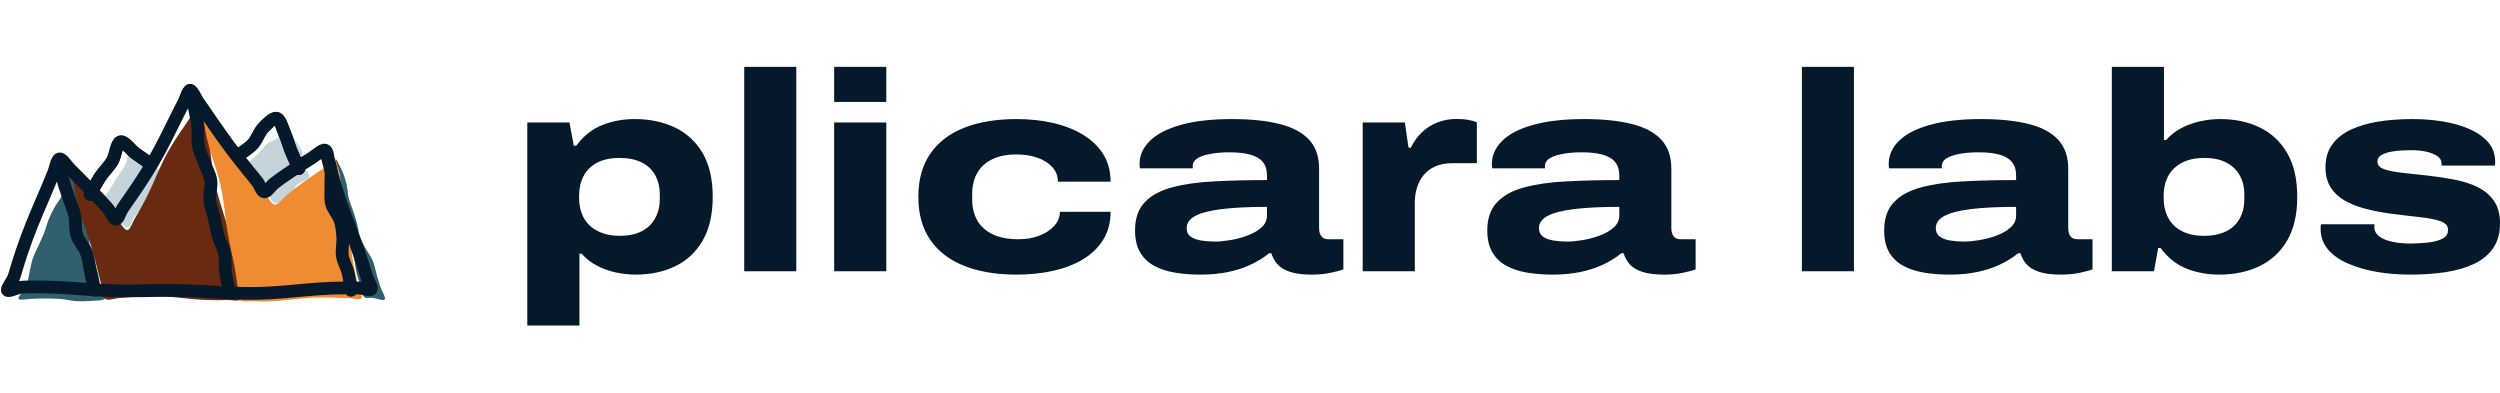
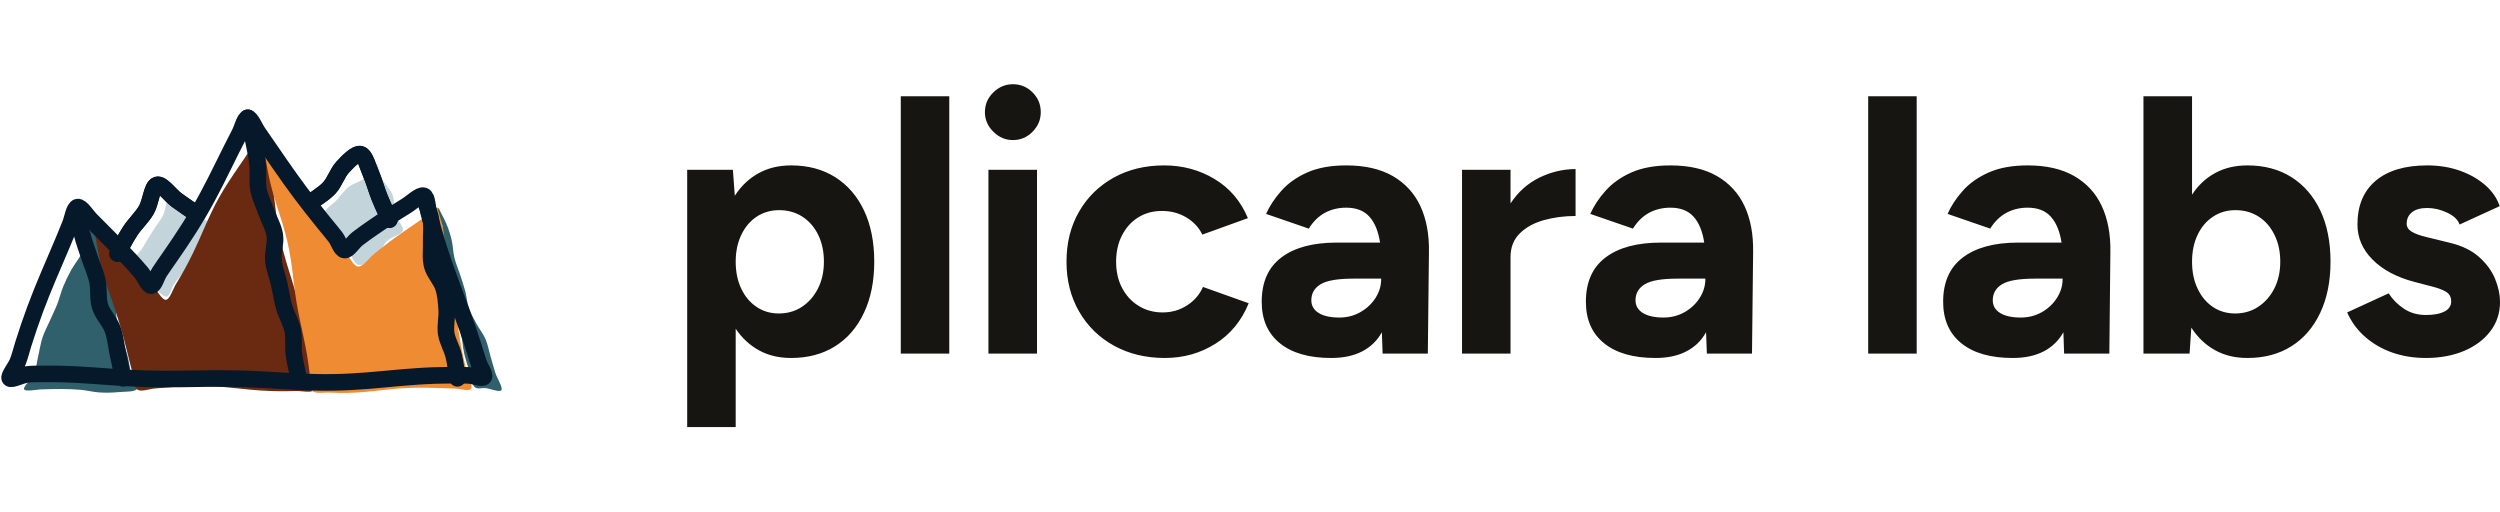
- <svg xmlns="http://www.w3.org/2000/svg" viewBox="0 0 407.74 64" width="407.74" height="64" role="img" aria-label="Plicara Labs">
+ <svg xmlns="http://www.w3.org/2000/svg" viewBox="0 0 312.87 64" width="312.87" height="64" role="img" aria-label="Plicara Labs">
  <g transform="translate(0 0)">
    <g transform="translate(-4.45 -5.13) scale(0.1385)">
      <path d="M 138.24 266.24 C 137.27 261.18 144.69 256.28 147.81 251.24 C 150.94 246.20 153.84 241.03 156.99 236.00 C 160.13 230.97 163.89 226.79 166.69 221.08 C 169.49 215.36 169.58 202.30 173.79 201.73 C 178.00 201.17 185.98 212.89 191.93 217.70 C 197.88 222.50 208.19 226.44 209.48 230.56 C 210.77 234.69 202.03 237.85 199.65 242.43 C 197.28 247.02 197.44 253.31 195.23 258.07 C 193.03 262.83 189.52 266.79 186.42 271.00 C 183.33 275.21 179.53 279.33 176.65 283.34 C 173.77 287.35 172.96 295.37 169.12 295.08 C 165.29 294.78 158.77 286.38 153.62 281.58 C 148.48 276.77 139.21 271.30 138.24 266.24 Z" fill="#C3D5DA" stroke="none" transform="translate(13 10)" />
      <path d="M 312.32 220.16 C 312.01 215.86 319.58 212.06 323.22 208.02 C 326.87 203.99 329.87 199.31 334.17 195.93 C 338.46 192.54 344.97 191.34 349.00 187.72 C 353.03 184.10 355.73 173.94 358.37 174.22 C 361.01 174.50 362.25 184.52 364.85 189.42 C 367.46 194.32 372.13 198.40 374.01 203.63 C 375.89 208.85 374.62 215.49 376.14 220.77 C 377.67 226.04 384.30 231.34 383.16 235.28 C 382.03 239.22 373.45 240.56 369.34 244.41 C 365.22 248.26 362.88 254.74 358.49 258.40 C 354.10 262.06 347.28 267.64 343.01 266.38 C 338.74 265.12 335.83 256.27 332.85 250.85 C 329.86 245.42 328.51 238.95 325.09 233.83 C 321.67 228.72 312.63 224.46 312.32 220.16 Z" fill="#C3D5DA" stroke="none" transform="translate(13 10)" />
      <g fill="none" stroke="#05192B" stroke-width="15.0" stroke-linecap="round" stroke-linejoin="round">
        <path d="M 138.24 266.24 C 140.19 262.80 145.60 252.23 149.94 245.62 C 154.29 239.00 160.30 233.45 164.30 226.54 C 168.29 219.64 169.33 205.64 173.92 204.19 C 178.51 202.74 185.84 213.46 191.84 217.83 C 197.84 222.20 206.91 228.30 209.92 230.40" />
        <path d="M 312.32 220.16 C 315.20 217.92 324.70 212.06 329.61 206.73 C 334.52 201.40 337.07 193.26 341.79 188.19 C 346.51 183.12 353.65 175.28 357.92 176.31 C 362.19 177.34 364.56 187.88 367.41 194.36 C 370.26 200.85 372.26 208.36 375.02 215.22 C 377.79 222.08 382.50 232.14 384.00 235.52" />
      </g>
      <path d="M 40.96 378.88 C 39.60 376.52 47.75 369.72 49.88 364.63 C 52.02 359.55 52.49 353.80 53.76 348.37 C 55.04 342.94 55.78 337.30 57.52 332.05 C 59.25 326.80 61.93 321.94 64.16 316.89 C 66.39 311.84 68.88 306.90 70.89 301.77 C 72.90 296.63 74.14 291.19 76.22 286.08 C 78.30 280.97 80.69 275.99 83.39 271.13 C 86.09 266.27 89.83 261.82 92.40 256.92 C 94.98 252.01 97.19 246.88 98.85 241.68 C 100.52 236.48 101.07 225.88 102.40 225.69 C 103.73 225.51 105.45 235.50 106.83 240.55 C 108.20 245.60 109.06 250.93 110.65 255.98 C 112.25 261.04 114.58 265.90 116.42 270.90 C 118.26 275.89 120.51 280.78 121.68 285.95 C 122.84 291.12 122.86 296.60 123.42 301.94 C 123.97 307.27 123.99 312.75 125.02 317.96 C 126.06 323.17 128.08 328.11 129.64 333.18 C 131.19 338.25 133.02 343.25 134.35 348.38 C 135.68 353.51 136.17 358.95 137.60 363.96 C 139.02 368.98 144.77 375.58 142.88 378.48 C 141.00 381.38 131.90 380.81 126.29 381.35 C 120.68 381.88 114.92 382.02 109.23 381.68 C 103.54 381.34 97.85 379.82 92.16 379.29 C 86.47 378.77 80.78 378.61 75.09 378.54 C 69.40 378.46 63.72 378.76 58.03 378.82 C 52.34 378.87 42.32 381.24 40.96 378.88 Z" fill="#31606D" stroke="none" transform="translate(13 10)" />
      <path d="M 102.40 225.28 C 103.52 224.87 108.71 234.25 112.13 238.49 C 115.55 242.73 119.24 246.73 122.94 250.70 C 126.64 254.68 130.51 258.51 134.34 262.36 C 138.17 266.22 142.11 269.98 145.94 273.84 C 149.76 277.71 153.44 281.53 157.29 285.55 C 161.15 289.56 165.59 298.25 169.06 297.94 C 172.54 297.64 175.30 288.41 178.15 283.72 C 181.01 279.04 183.64 274.53 186.21 269.84 C 188.78 265.14 191.23 260.38 193.57 255.56 C 195.92 250.74 198.07 245.81 200.27 240.91 C 202.47 236.01 204.54 231.03 206.79 226.16 C 209.04 221.28 211.29 216.41 213.77 211.67 C 216.25 206.92 218.89 202.27 221.66 197.69 C 224.43 193.11 227.43 188.66 230.39 184.19 C 233.36 179.73 236.49 175.35 239.47 170.89 C 242.44 166.42 245.52 161.92 248.26 157.42 C 251.01 152.92 254.17 143.60 255.92 143.88 C 257.67 144.16 257.74 153.97 258.76 159.12 C 259.78 164.27 261.03 169.55 262.03 174.78 C 263.04 180.02 263.97 185.27 264.79 190.55 C 265.61 195.82 266.27 201.13 266.97 206.42 C 267.66 211.72 268.22 217.05 268.98 222.33 C 269.74 227.62 270.50 232.90 271.51 238.14 C 272.52 243.38 273.70 248.58 275.02 253.76 C 276.34 258.93 277.92 264.06 279.45 269.19 C 280.98 274.33 282.69 279.43 284.21 284.56 C 285.72 289.70 287.25 294.84 288.54 300.02 C 289.84 305.20 290.98 310.41 292.00 315.64 C 293.02 320.88 293.82 326.16 294.66 331.42 C 295.50 336.69 296.20 341.99 297.05 347.26 C 297.91 352.53 298.81 357.65 299.77 363.03 C 300.74 368.40 305.11 376.62 302.85 379.50 C 300.59 382.39 291.63 380.18 286.21 380.35 C 280.79 380.52 275.63 380.59 270.34 380.51 C 265.05 380.43 259.75 380.22 254.46 379.88 C 249.17 379.55 243.88 378.99 238.59 378.49 C 233.30 377.99 228.01 377.33 222.72 376.88 C 217.43 376.44 212.14 376.00 206.85 375.82 C 201.56 375.64 196.27 375.64 190.98 375.79 C 185.69 375.94 180.39 376.36 175.10 376.73 C 169.81 377.11 164.54 377.68 159.23 378.07 C 153.92 378.45 146.65 381.44 143.24 379.04 C 139.82 376.64 140.15 368.79 138.76 363.66 C 137.36 358.52 136.16 353.38 134.86 348.24 C 133.56 343.10 132.34 337.94 130.96 332.83 C 129.58 327.71 128.12 322.62 126.56 317.55 C 125.00 312.48 123.26 307.46 121.58 302.43 C 119.89 297.39 118.07 292.39 116.44 287.34 C 114.81 282.29 113.19 277.24 111.81 272.13 C 110.43 267.01 109.22 261.85 108.15 256.65 C 107.07 251.45 106.34 246.17 105.38 240.94 C 104.43 235.71 101.28 225.69 102.40 225.28 Z" fill="#6A2A12" stroke="none" transform="translate(13 10)" />
      <path d="M 256.00 143.36 C 257.46 142.89 262.93 152.12 266.33 156.55 C 269.72 160.98 273.04 165.46 276.37 169.94 C 279.69 174.42 283.08 178.86 286.26 183.44 C 289.44 188.02 292.52 192.67 295.47 197.42 C 298.41 202.17 301.15 207.06 303.94 211.92 C 306.74 216.77 309.37 221.74 312.23 226.55 C 315.09 231.36 317.97 236.15 321.10 240.77 C 324.23 245.39 327.37 249.76 330.99 254.27 C 334.61 258.79 338.39 267.55 342.81 267.87 C 347.23 268.19 352.74 259.94 357.50 256.18 C 362.26 252.41 366.67 248.81 371.38 245.29 C 376.08 241.77 380.91 238.43 385.72 235.06 C 390.53 231.69 395.38 228.46 400.23 225.07 C 405.09 221.67 411.72 213.66 414.84 214.69 C 417.97 215.71 417.59 225.75 418.98 231.20 C 420.36 236.65 421.85 241.97 423.16 247.38 C 424.46 252.79 425.78 258.19 426.80 263.65 C 427.83 269.12 428.65 274.62 429.32 280.14 C 429.98 285.67 430.35 291.26 430.81 296.82 C 431.27 302.39 431.54 307.99 432.08 313.54 C 432.62 319.10 433.21 324.64 434.05 330.14 C 434.88 335.63 435.96 341.08 437.10 346.52 C 438.24 351.96 439.60 357.47 440.88 362.78 C 442.16 368.08 446.66 375.80 444.77 378.35 C 442.87 380.90 434.71 378.20 429.51 378.08 C 424.31 377.95 418.89 377.75 413.58 377.63 C 408.27 377.50 402.96 377.30 397.65 377.35 C 392.34 377.40 387.03 377.58 381.72 377.92 C 376.41 378.26 371.11 378.86 365.80 379.39 C 360.49 379.91 355.18 380.64 349.87 381.08 C 344.56 381.53 339.25 381.95 333.94 382.06 C 328.63 382.18 323.49 382.12 318.01 381.80 C 312.52 381.48 304.23 383.25 301.03 380.15 C 297.83 377.06 299.55 368.68 298.79 363.22 C 298.04 357.76 297.40 352.63 296.50 347.37 C 295.61 342.11 294.50 336.89 293.42 331.67 C 292.35 326.44 291.10 321.25 290.05 316.02 C 288.99 310.80 287.96 305.57 287.09 300.30 C 286.22 295.04 285.54 289.74 284.83 284.44 C 284.13 279.14 283.61 273.81 282.87 268.52 C 282.12 263.23 281.39 257.94 280.37 252.71 C 279.35 247.47 278.12 242.28 276.74 237.12 C 275.36 231.95 273.67 226.85 272.09 221.72 C 270.50 216.60 268.73 211.51 267.22 206.37 C 265.71 201.24 264.25 196.09 263.04 190.89 C 261.83 185.69 260.86 180.45 259.95 175.19 C 259.04 169.94 258.24 164.66 257.58 159.35 C 256.93 154.05 254.54 143.83 256.00 143.36 Z" fill="#EE8B33" stroke="none" transform="translate(13 10)" />
      <path d="M 414.72 215.04 C 415.29 214.68 420.30 224.23 422.39 229.06 C 424.48 233.89 426.05 238.90 427.27 244.03 C 428.49 249.17 428.46 254.73 429.70 259.85 C 430.94 264.98 433.10 269.79 434.73 274.78 C 436.35 279.77 438.12 284.72 439.46 289.81 C 440.80 294.90 441.08 300.36 442.78 305.32 C 444.49 310.29 447.18 314.91 449.69 319.60 C 452.20 324.29 455.75 328.62 457.84 333.45 C 459.93 338.29 460.79 343.54 462.25 348.59 C 463.72 353.64 464.97 358.58 466.64 363.74 C 468.31 368.89 473.65 377.16 472.25 379.51 C 470.85 381.85 462.32 378.27 458.24 377.79 C 454.16 377.31 450.27 379.19 447.77 376.62 C 445.27 374.04 444.78 367.39 443.24 362.33 C 441.70 357.27 439.75 351.68 438.52 346.26 C 437.30 340.83 437.11 335.21 435.89 329.79 C 434.66 324.37 432.54 319.11 431.17 313.72 C 429.80 308.32 428.18 302.97 427.66 297.41 C 427.13 291.86 428.26 286.00 428.02 280.39 C 427.78 274.78 427.28 269.22 426.22 263.76 C 425.16 258.31 422.87 253.09 421.66 247.66 C 420.45 242.23 420.14 236.64 418.98 231.20 C 417.83 225.76 414.15 215.40 414.72 215.04 Z" fill="#31606D" stroke="none" transform="translate(13 10)" />
      <g fill="none" stroke="#05192B" stroke-width="15.0" stroke-linecap="round" stroke-linejoin="round">
        <path d="M 40.96 378.88 C 39.61 376.97 46.17 369.08 48.20 363.96 C 50.22 358.83 51.44 353.38 53.12 348.11 C 54.80 342.84 56.49 337.58 58.27 332.35 C 60.05 327.13 61.89 321.92 63.81 316.75 C 65.72 311.58 67.72 306.44 69.77 301.32 C 71.82 296.20 73.95 291.11 76.09 286.03 C 78.22 280.94 80.43 275.88 82.59 270.81 C 84.75 265.73 86.94 260.67 89.07 255.58 C 91.20 250.50 93.17 245.51 95.36 240.28 C 97.54 235.05 98.97 224.86 102.18 224.18 C 105.40 223.49 110.64 232.24 114.64 236.16 C 118.63 240.09 122.32 243.86 126.15 247.72 C 129.98 251.58 133.83 255.42 137.61 259.33 C 141.39 263.23 145.16 267.15 148.84 271.14 C 152.53 275.14 156.42 279.27 159.74 283.28 C 163.06 287.28 166.00 295.29 168.77 295.20 C 171.55 295.10 173.58 287.00 176.37 282.71 C 179.16 278.42 182.47 273.87 185.51 269.44 C 188.54 265.01 191.61 260.60 194.59 256.14 C 197.56 251.68 200.52 247.20 203.38 242.67 C 206.24 238.14 209.03 233.58 211.73 228.96 C 214.43 224.34 217.04 219.67 219.58 214.96 C 222.13 210.26 224.58 205.49 227.01 200.72 C 229.45 195.96 231.81 191.14 234.19 186.34 C 236.58 181.55 238.92 176.73 241.33 171.94 C 243.73 167.15 246.17 162.35 248.62 157.63 C 251.07 152.90 253.19 143.67 256.00 143.58 C 258.82 143.50 262.36 152.56 265.53 157.11 C 268.71 161.66 271.89 166.28 275.05 170.87 C 278.22 175.46 281.35 180.08 284.53 184.66 C 287.71 189.24 290.90 193.82 294.15 198.35 C 297.39 202.89 300.68 207.40 304.03 211.86 C 307.37 216.32 310.78 220.74 314.22 225.14 C 317.67 229.54 321.18 233.88 324.68 238.24 C 328.19 242.59 332.11 247.13 335.25 251.25 C 338.39 255.38 340.19 262.72 343.50 262.99 C 346.81 263.25 350.79 256.23 355.11 252.82 C 359.42 249.41 364.58 245.87 369.40 242.52 C 374.22 239.17 379.10 235.90 384.03 232.69 C 388.96 229.49 393.79 226.41 398.95 223.27 C 404.11 220.14 411.53 212.78 414.99 213.90 C 418.45 215.01 418.24 224.76 419.71 229.98 C 421.18 235.20 422.39 240.16 423.82 245.22 C 425.26 250.28 426.75 255.32 428.32 260.33 C 429.89 265.34 431.55 270.32 433.25 275.29 C 434.96 280.25 436.75 285.19 438.55 290.12 C 440.35 295.05 442.21 299.97 444.04 304.89 C 445.86 309.81 447.71 314.73 449.50 319.67 C 451.29 324.60 453.06 329.55 454.76 334.51 C 456.47 339.48 458.12 344.46 459.74 349.46 C 461.35 354.45 462.85 359.79 464.44 364.49 C 466.03 369.20 470.74 375.71 469.28 377.67 C 467.82 379.63 460.51 376.52 455.68 376.25 C 450.85 375.98 445.44 376.04 440.32 376.05 C 435.20 376.07 430.08 376.15 424.96 376.33 C 419.84 376.50 414.72 376.78 409.60 377.11 C 404.48 377.44 399.36 377.87 394.24 378.30 C 389.12 378.74 384.00 379.25 378.88 379.71 C 373.76 380.17 368.64 380.66 363.52 381.05 C 358.40 381.44 353.28 381.81 348.16 382.06 C 343.04 382.31 337.92 382.49 332.80 382.56 C 327.68 382.64 322.56 382.60 317.44 382.50 C 312.32 382.39 307.20 382.18 302.08 381.94 C 296.96 381.71 291.84 381.39 286.72 381.10 C 281.60 380.81 276.48 380.47 271.36 380.21 C 266.24 379.94 261.12 379.68 256.00 379.49 C 250.88 379.31 245.76 379.17 240.64 379.10 C 235.52 379.03 230.40 379.03 225.28 379.05 C 220.16 379.07 215.04 379.17 209.92 379.24 C 204.80 379.31 199.68 379.42 194.56 379.47 C 189.44 379.52 184.32 379.57 179.20 379.54 C 174.08 379.51 168.96 379.43 163.84 379.28 C 158.72 379.13 153.60 378.91 148.48 378.64 C 143.36 378.37 138.24 378.02 133.12 377.67 C 128.00 377.33 122.88 376.92 117.76 376.57 C 112.64 376.23 107.52 375.86 102.40 375.59 C 97.28 375.33 92.16 375.09 87.04 374.98 C 81.92 374.86 76.80 374.83 71.68 374.90 C 66.56 374.97 61.44 374.74 56.32 375.41 C 51.20 376.07 42.31 380.79 40.96 378.88 Z" />
        <path d="M 102.40 225.28 C 103.01 229.03 104.32 240.44 106.08 247.80 C 107.84 255.17 110.63 262.26 112.97 269.47 C 115.32 276.68 118.57 283.64 120.16 291.05 C 121.76 298.46 120.27 306.69 122.55 313.92 C 124.82 321.15 131.15 327.30 133.83 334.42 C 136.51 341.54 137.05 349.23 138.64 356.64 C 140.23 364.05 142.57 375.17 143.36 378.88" />
        <path d="M 256.00 143.36 C 256.86 146.90 259.70 157.46 261.19 164.58 C 262.68 171.69 264.19 178.81 264.94 186.07 C 265.69 193.33 264.37 201.00 265.70 208.15 C 267.02 215.30 270.44 222.05 272.90 228.97 C 275.36 235.90 279.41 242.52 280.45 249.73 C 281.50 256.93 278.52 264.93 279.17 272.21 C 279.81 279.49 282.70 286.34 284.33 293.43 C 285.96 300.52 286.91 307.75 288.95 314.76 C 290.99 321.77 295.11 328.37 296.57 335.50 C 298.04 342.62 296.83 350.27 297.74 357.50 C 298.66 364.73 301.36 375.32 302.08 378.88" />
        <path d="M 414.72 215.04 C 415.83 218.36 420.23 228.14 421.40 234.99 C 422.57 241.83 421.56 249.09 421.76 256.12 C 421.97 263.15 420.82 270.43 422.63 277.16 C 424.44 283.88 430.44 289.83 432.64 296.48 C 434.83 303.14 435.35 310.11 435.79 317.09 C 436.24 324.07 434.27 331.51 435.31 338.38 C 436.35 345.25 440.36 351.57 442.05 358.32 C 443.74 365.07 444.87 375.45 445.44 378.88" />
        <path d="M 138.24 266.24 C 140.19 262.80 145.53 252.20 149.92 245.60 C 154.30 239.01 160.54 233.60 164.54 226.68 C 168.54 219.77 169.36 205.60 173.91 204.12 C 178.45 202.65 185.82 213.47 191.82 217.85 C 197.82 222.23 206.90 228.31 209.92 230.40" />
        <path d="M 312.32 220.16 C 315.24 217.96 324.94 212.30 329.82 206.94 C 334.71 201.59 336.98 193.12 341.65 188.05 C 346.33 182.99 353.57 175.51 357.87 176.56 C 362.17 177.61 364.61 187.89 367.46 194.34 C 370.31 200.79 372.22 208.38 374.98 215.24 C 377.73 222.11 382.50 232.14 384.00 235.52" />
      </g>
    </g>
  </g>
-   <g fill="#05192B" transform="translate(83.01 44.24)">
-     <path d="M2.99 8.85V-24.27H9.87L10.57 -20.47H10.97Q12.77 -22.89 15.23 -23.85Q17.69 -24.82 20.49 -24.82Q24.19 -24.82 27.06 -23.45Q29.93 -22.08 31.58 -19.28Q33.23 -16.47 33.23 -12.14Q33.23 -7.82 31.59 -5Q29.95 -2.18 27.12 -0.82Q24.29 0.55 20.68 0.55Q19.1 0.55 17.45 0.2Q15.8 -0.15 14.35 -0.91Q12.9 -1.66 11.86 -2.86H11.49V8.85ZM18.07 -5.78Q20.24 -5.78 21.69 -6.55Q23.13 -7.31 23.86 -8.67Q24.6 -10.02 24.6 -11.75V-12.52Q24.6 -14.3 23.86 -15.65Q23.13 -17 21.66 -17.74Q20.2 -18.48 18.03 -18.48Q15.86 -18.48 14.38 -17.71Q12.91 -16.93 12.18 -15.54Q11.44 -14.15 11.44 -12.3V-11.98Q11.44 -10.61 11.86 -9.46Q12.28 -8.32 13.11 -7.51Q13.95 -6.7 15.19 -6.24Q16.43 -5.78 18.07 -5.78Z M38.37 0V-33.33H46.86V0Z M53.04 -27.62V-33.33H61.54V-27.62ZM53.04 0V-24.27H61.54V0Z M82.78 0.55Q77.91 0.55 74.32 -0.85Q70.72 -2.25 68.75 -5.07Q66.77 -7.89 66.77 -12.14Q66.77 -16.4 68.75 -19.22Q70.72 -22.04 74.32 -23.43Q77.91 -24.82 82.78 -24.82Q85.95 -24.82 88.73 -24.19Q91.51 -23.55 93.63 -22.26Q95.76 -20.97 96.94 -19.06Q98.12 -17.15 98.12 -14.61H89.53Q89.53 -15.97 88.63 -16.97Q87.73 -17.97 86.22 -18.51Q84.7 -19.05 82.78 -19.05Q80.38 -19.05 78.77 -18.24Q77.15 -17.44 76.35 -15.99Q75.55 -14.55 75.55 -12.6V-11.68Q75.55 -9.76 76.37 -8.3Q77.2 -6.85 78.88 -6.03Q80.57 -5.22 83.11 -5.22Q85.01 -5.22 86.54 -5.82Q88.07 -6.41 88.96 -7.44Q89.86 -8.46 89.86 -9.7H98.12Q98.12 -7.1 96.93 -5.16Q95.73 -3.22 93.64 -1.96Q91.54 -0.69 88.75 -0.07Q85.95 0.55 82.78 0.55Z M112.79 0.55Q110.53 0.55 108.58 0.22Q106.63 -0.11 105.18 -0.92Q103.72 -1.72 102.92 -3.12Q102.11 -4.51 102.11 -6.65Q102.11 -9.57 103.68 -11.24Q105.25 -12.91 108.15 -13.68Q111.04 -14.46 114.98 -14.66Q118.91 -14.87 123.63 -14.87V-15.61Q123.63 -17 122.94 -17.83Q122.24 -18.67 120.88 -19.03Q119.52 -19.4 117.46 -19.4Q115.99 -19.4 114.63 -19.18Q113.27 -18.97 112.39 -18.48Q111.52 -17.99 111.52 -17.14V-16.79H102.92Q102.88 -16.97 102.86 -17.12Q102.85 -17.26 102.85 -17.47Q102.85 -19.63 104.56 -21.29Q106.26 -22.95 109.61 -23.88Q112.97 -24.82 117.92 -24.82Q122.5 -24.82 125.67 -24.02Q128.84 -23.23 130.49 -21.46Q132.13 -19.69 132.13 -16.71V-7.01Q132.13 -6.21 132.49 -5.72Q132.85 -5.22 133.64 -5.22H136.09V-0.3Q135.43 -0.05 134.01 0.25Q132.59 0.55 130.97 0.55Q128.7 0.55 127.33 0.08Q125.97 -0.39 125.3 -1.18Q124.63 -1.98 124.34 -2.94H123.98Q122.66 -1.87 120.96 -1.07Q119.25 -0.27 117.21 0.14Q115.17 0.55 112.79 0.55ZM115.18 -4.84Q116.23 -4.84 117.64 -5.08Q119.06 -5.31 120.44 -5.82Q121.82 -6.33 122.73 -7.14Q123.63 -7.94 123.63 -9.11V-10.5Q119.11 -10.5 116.2 -10.13Q113.29 -9.76 111.91 -9.01Q110.53 -8.26 110.53 -7.04Q110.53 -6.1 111.21 -5.63Q111.89 -5.16 112.97 -5Q114.05 -4.84 115.18 -4.84Z M139.24 0V-24.27H146.12L146.71 -20.16H147.1Q147.81 -21.63 148.92 -22.68Q150.04 -23.73 151.48 -24.29Q152.91 -24.84 154.53 -24.84Q155.46 -24.84 156.29 -24.72Q157.12 -24.59 157.86 -24.31V-17.62H153.84Q152.22 -17.62 151.07 -17.1Q149.92 -16.58 149.18 -15.68Q148.45 -14.79 148.1 -13.65Q147.74 -12.51 147.74 -11.22V0Z M170.25 0.55Q167.98 0.55 166.03 0.22Q164.08 -0.11 162.63 -0.92Q161.18 -1.72 160.37 -3.12Q159.56 -4.51 159.56 -6.65Q159.56 -9.57 161.14 -11.24Q162.71 -12.91 165.6 -13.68Q168.5 -14.46 172.43 -14.66Q176.36 -14.87 181.09 -14.87V-15.61Q181.09 -17 180.39 -17.83Q179.69 -18.67 178.33 -19.03Q176.97 -19.4 174.92 -19.4Q173.45 -19.4 172.08 -19.18Q170.72 -18.97 169.85 -18.48Q168.97 -17.99 168.97 -17.14V-16.79H160.38Q160.33 -16.97 160.32 -17.12Q160.31 -17.26 160.31 -17.47Q160.31 -19.63 162.01 -21.29Q163.71 -22.95 167.07 -23.88Q170.42 -24.82 175.37 -24.82Q179.95 -24.82 183.12 -24.02Q186.29 -23.23 187.94 -21.46Q189.58 -19.69 189.58 -16.71V-7.01Q189.58 -6.21 189.94 -5.72Q190.3 -5.22 191.1 -5.22H193.54V-0.3Q192.88 -0.05 191.47 0.25Q190.05 0.55 188.42 0.55Q186.15 0.55 184.79 0.08Q183.42 -0.39 182.75 -1.18Q182.08 -1.98 181.8 -2.94H181.43Q180.12 -1.87 178.41 -1.07Q176.7 -0.27 174.66 0.14Q172.62 0.55 170.25 0.55ZM172.63 -4.84Q173.68 -4.84 175.1 -5.08Q176.52 -5.31 177.9 -5.82Q179.28 -6.33 180.18 -7.14Q181.09 -7.94 181.09 -9.11V-10.5Q176.56 -10.5 173.65 -10.13Q170.75 -9.76 169.37 -9.01Q167.99 -8.26 167.99 -7.04Q167.99 -6.1 168.67 -5.63Q169.35 -5.16 170.42 -5Q171.5 -4.84 172.63 -4.84Z M210.87 0V-33.33H219.36V0Z M234.97 0.55Q232.71 0.55 230.76 0.22Q228.81 -0.11 227.35 -0.92Q225.9 -1.72 225.09 -3.12Q224.29 -4.51 224.29 -6.65Q224.29 -9.57 225.86 -11.24Q227.43 -12.91 230.32 -13.68Q233.22 -14.46 237.15 -14.66Q241.08 -14.87 245.81 -14.87V-15.61Q245.81 -17 245.11 -17.83Q244.42 -18.67 243.05 -19.03Q241.69 -19.4 239.64 -19.4Q238.17 -19.4 236.81 -19.18Q235.44 -18.97 234.57 -18.48Q233.69 -17.99 233.69 -17.14V-16.79H225.1Q225.05 -16.97 225.04 -17.12Q225.03 -17.26 225.03 -17.47Q225.03 -19.63 226.73 -21.29Q228.43 -22.95 231.79 -23.88Q235.15 -24.82 240.1 -24.82Q244.67 -24.82 247.85 -24.02Q251.02 -23.23 252.66 -21.46Q254.31 -19.69 254.31 -16.71V-7.01Q254.31 -6.21 254.66 -5.72Q255.02 -5.22 255.82 -5.22H258.27V-0.3Q257.61 -0.05 256.19 0.25Q254.77 0.55 253.15 0.55Q250.87 0.55 249.51 0.08Q248.14 -0.39 247.47 -1.18Q246.8 -1.98 246.52 -2.94H246.15Q244.84 -1.87 243.13 -1.07Q241.43 -0.27 239.38 0.14Q237.34 0.55 234.97 0.55ZM237.36 -4.84Q238.4 -4.84 239.82 -5.08Q241.24 -5.31 242.62 -5.82Q244 -6.33 244.9 -7.14Q245.81 -7.94 245.81 -9.11V-10.5Q241.28 -10.5 238.38 -10.13Q235.47 -9.76 234.09 -9.01Q232.71 -8.26 232.71 -7.04Q232.71 -6.1 233.39 -5.63Q234.07 -5.16 235.15 -5Q236.22 -4.84 237.36 -4.84Z M278.92 0.55Q276.12 0.55 273.65 -0.41Q271.17 -1.38 269.37 -3.79H268.98L268.3 0H261.42V-33.33H269.92V-21.41H270.29Q271.33 -22.61 272.78 -23.36Q274.23 -24.12 275.88 -24.47Q277.52 -24.82 279.11 -24.82Q282.72 -24.82 285.55 -23.45Q288.38 -22.08 290.02 -19.28Q291.66 -16.47 291.66 -12.12Q291.66 -7.82 290.01 -5Q288.35 -2.18 285.48 -0.82Q282.61 0.55 278.92 0.55ZM276.46 -5.78Q278.63 -5.78 280.09 -6.53Q281.56 -7.27 282.29 -8.62Q283.03 -9.97 283.03 -11.75V-12.52Q283.03 -14.3 282.29 -15.62Q281.56 -16.95 280.11 -17.72Q278.67 -18.48 276.5 -18.48Q274.85 -18.48 273.62 -18.03Q272.38 -17.57 271.54 -16.76Q270.7 -15.95 270.29 -14.81Q269.87 -13.68 269.87 -12.28V-11.96Q269.87 -10.14 270.6 -8.74Q271.34 -7.34 272.81 -6.56Q274.29 -5.78 276.46 -5.78Z M310.05 0.55Q307.33 0.55 304.73 0.12Q302.13 -0.32 300.05 -1.21Q297.96 -2.09 296.71 -3.52Q295.47 -4.95 295.47 -6.96Q295.47 -7.14 295.48 -7.31Q295.49 -7.48 295.54 -7.66H304.27Q304.25 -7.54 304.24 -7.42Q304.23 -7.29 304.23 -7.2Q304.25 -6.25 305.07 -5.66Q305.88 -5.07 307.21 -4.8Q308.53 -4.52 310.07 -4.52Q311.39 -4.52 312.84 -4.67Q314.28 -4.81 315.27 -5.27Q316.26 -5.74 316.26 -6.74Q316.26 -7.76 314.95 -8.19Q313.65 -8.62 311.44 -8.85Q309.24 -9.09 306.5 -9.45Q304.44 -9.75 302.6 -10.24Q300.77 -10.74 299.34 -11.57Q297.91 -12.4 297.09 -13.71Q296.27 -15.03 296.27 -16.94Q296.27 -19.15 297.35 -20.65Q298.43 -22.15 300.36 -23.07Q302.29 -23.99 304.87 -24.41Q307.45 -24.82 310.44 -24.82Q313.06 -24.82 315.48 -24.42Q317.9 -24.02 319.8 -23.17Q321.71 -22.32 322.83 -21.01Q323.94 -19.7 323.94 -17.89Q323.94 -17.73 323.94 -17.55Q323.94 -17.36 323.9 -17.23H315.21V-17.51Q315.21 -18.3 314.5 -18.78Q313.78 -19.27 312.68 -19.51Q311.58 -19.74 310.35 -19.74Q309.87 -19.74 308.94 -19.71Q308.01 -19.68 307.04 -19.51Q306.08 -19.34 305.41 -18.96Q304.74 -18.59 304.74 -17.89Q304.74 -17.02 305.88 -16.63Q307.01 -16.24 308.86 -16.05Q310.71 -15.86 312.88 -15.61Q315.1 -15.36 317.23 -14.96Q319.36 -14.56 321.05 -13.74Q322.74 -12.92 323.73 -11.5Q324.73 -10.08 324.73 -7.8Q324.73 -5.42 323.63 -3.8Q322.54 -2.19 320.56 -1.23Q318.59 -0.28 315.9 0.14Q313.22 0.55 310.05 0.55Z" />
+   <g fill="#171512" transform="translate(83.15 44.25)">
+     <path d="M2.85 9.2V-23H8.57L8.81 -19.75Q9.98 -21.57 11.76 -22.56Q13.54 -23.55 15.86 -23.55Q19.03 -23.55 21.37 -22.08Q23.7 -20.61 24.98 -17.91Q26.26 -15.21 26.26 -11.5Q26.26 -7.84 24.98 -5.12Q23.7 -2.39 21.37 -0.92Q19.03 0.55 15.86 0.55Q13.57 0.55 11.83 -0.41Q10.09 -1.37 8.92 -3.11V9.2ZM14.32 -5.02Q15.96 -5.02 17.22 -5.86Q18.48 -6.69 19.22 -8.15Q19.96 -9.61 19.96 -11.5Q19.96 -13.4 19.25 -14.85Q18.54 -16.31 17.27 -17.13Q16.01 -17.95 14.36 -17.95Q12.78 -17.95 11.54 -17.13Q10.31 -16.31 9.62 -14.85Q8.92 -13.39 8.92 -11.5Q8.92 -9.6 9.61 -8.14Q10.3 -6.67 11.52 -5.85Q12.74 -5.02 14.32 -5.02Z M29.58 0V-32.2H35.65V0Z M40.55 0V-23H46.63V0ZM43.61 -26.72Q42.21 -26.72 41.16 -27.77Q40.11 -28.81 40.11 -30.21Q40.11 -31.66 41.16 -32.68Q42.21 -33.71 43.61 -33.71Q45.05 -33.71 46.08 -32.68Q47.1 -31.66 47.1 -30.21Q47.1 -28.81 46.08 -27.77Q45.05 -26.72 43.61 -26.72Z M62.63 0.55Q59.05 0.55 56.26 -0.99Q53.47 -2.53 51.9 -5.26Q50.32 -7.99 50.32 -11.5Q50.32 -15.04 51.89 -17.76Q53.45 -20.47 56.21 -22.01Q58.97 -23.55 62.54 -23.55Q66.03 -23.55 68.86 -21.84Q71.7 -20.13 73.02 -16.95L67.32 -14.89Q66.67 -16.23 65.32 -17.04Q63.96 -17.85 62.27 -17.85Q60.58 -17.85 59.29 -17.04Q58.01 -16.24 57.27 -14.8Q56.53 -13.37 56.53 -11.5Q56.53 -9.63 57.28 -8.21Q58.02 -6.79 59.35 -5.97Q60.67 -5.15 62.36 -5.15Q64.04 -5.15 65.39 -6.02Q66.75 -6.88 67.4 -8.34L73.12 -6.3Q71.8 -3.03 68.97 -1.24Q66.14 0.55 62.63 0.55Z M83.44 0.55Q79.3 0.55 77.03 -1.29Q74.75 -3.13 74.75 -6.49Q74.75 -10.17 77.21 -12.03Q79.67 -13.89 84.13 -13.89H89.56Q89.24 -16.01 88.23 -17.13Q87.22 -18.26 85.33 -18.26Q83.86 -18.26 82.66 -17.62Q81.47 -16.97 80.64 -15.64L75.3 -17.48Q75.95 -18.95 77.19 -20.35Q78.43 -21.76 80.43 -22.66Q82.43 -23.55 85.33 -23.55Q88.83 -23.55 91.15 -22.22Q93.47 -20.88 94.6 -18.47Q95.73 -16.05 95.68 -12.74L95.54 0H89.88L89.79 -2.67Q88.92 -1.1 87.33 -0.28Q85.74 0.55 83.44 0.55ZM84.46 -4.51Q85.93 -4.51 87.12 -5.2Q88.32 -5.89 89.01 -6.99Q89.7 -8.1 89.7 -9.29V-9.38H86.25Q83.26 -9.38 82.11 -8.67Q80.96 -7.96 80.96 -6.67Q80.96 -5.66 81.88 -5.08Q82.8 -4.51 84.46 -4.51Z M99.82 0V-23H105.89V-18.79Q107.31 -20.95 109.5 -22.02Q111.7 -23.09 114.03 -23.09V-17.22Q111.93 -17.22 110.06 -16.7Q108.2 -16.18 107.05 -15.04Q105.89 -13.9 105.89 -12.08V0Z M124.02 0.55Q119.88 0.55 117.6 -1.29Q115.32 -3.13 115.32 -6.49Q115.32 -10.17 117.78 -12.03Q120.24 -13.89 124.71 -13.89H130.13Q129.81 -16.01 128.8 -17.13Q127.79 -18.26 125.9 -18.26Q124.43 -18.26 123.23 -17.62Q122.04 -16.97 121.21 -15.64L115.87 -17.48Q116.52 -18.95 117.76 -20.35Q119 -21.76 121 -22.66Q123 -23.55 125.9 -23.55Q129.4 -23.55 131.72 -22.22Q134.04 -20.88 135.17 -18.47Q136.3 -16.05 136.25 -12.74L136.11 0H130.46L130.36 -2.67Q129.49 -1.1 127.9 -0.28Q126.32 0.55 124.02 0.55ZM125.03 -4.51Q126.5 -4.51 127.7 -5.2Q128.89 -5.89 129.58 -6.99Q130.27 -8.1 130.27 -9.29V-9.38H126.82Q123.83 -9.38 122.68 -8.67Q121.53 -7.96 121.53 -6.67Q121.53 -5.66 122.45 -5.08Q123.37 -4.51 125.03 -4.51Z M150.65 0V-32.2H156.72V0Z M168.73 0.55Q164.59 0.55 162.31 -1.29Q160.03 -3.13 160.03 -6.49Q160.03 -10.17 162.5 -12.03Q164.96 -13.89 169.42 -13.89H174.85Q174.52 -16.01 173.51 -17.13Q172.5 -18.26 170.61 -18.26Q169.14 -18.26 167.95 -17.62Q166.75 -16.97 165.92 -15.64L160.59 -17.48Q161.23 -18.95 162.47 -20.35Q163.71 -21.76 165.72 -22.66Q167.72 -23.55 170.61 -23.55Q174.11 -23.55 176.43 -22.22Q178.76 -20.88 179.88 -18.47Q181.01 -16.05 180.96 -12.74L180.83 0H175.17L175.08 -2.67Q174.2 -1.1 172.62 -0.28Q171.03 0.55 168.73 0.55ZM169.74 -4.51Q171.21 -4.51 172.41 -5.2Q173.6 -5.89 174.29 -6.99Q174.98 -8.1 174.98 -9.29V-9.38H171.53Q168.54 -9.38 167.39 -8.67Q166.24 -7.96 166.24 -6.67Q166.24 -5.66 167.16 -5.08Q168.08 -4.51 169.74 -4.51Z M198.11 0.55Q195.79 0.55 194.03 -0.44Q192.26 -1.43 191.09 -3.25L190.87 0H185.1V-32.2H191.18V-19.89Q192.34 -21.66 194.08 -22.6Q195.82 -23.55 198.11 -23.55Q201.29 -23.55 203.62 -22.08Q205.95 -20.61 207.23 -17.91Q208.51 -15.21 208.51 -11.5Q208.51 -7.84 207.23 -5.12Q205.95 -2.39 203.62 -0.92Q201.29 0.55 198.11 0.55ZM196.57 -5.02Q198.21 -5.02 199.47 -5.86Q200.73 -6.69 201.48 -8.15Q202.22 -9.61 202.22 -11.5Q202.22 -13.4 201.5 -14.85Q200.79 -16.31 199.53 -17.13Q198.26 -17.95 196.61 -17.95Q195.03 -17.95 193.8 -17.13Q192.56 -16.31 191.87 -14.85Q191.18 -13.39 191.18 -11.5Q191.18 -9.6 191.87 -8.14Q192.56 -6.67 193.77 -5.85Q194.99 -5.02 196.57 -5.02Z M220.43 0.55Q218.22 0.55 216.29 -0.11Q214.36 -0.78 212.89 -2.05Q211.42 -3.31 210.59 -5.15L215.79 -7.54Q216.48 -6.44 217.67 -5.63Q218.87 -4.83 220.43 -4.83Q221.95 -4.83 222.78 -5.27Q223.61 -5.7 223.61 -6.53Q223.61 -7.36 222.94 -7.75Q222.27 -8.14 221.12 -8.42L219.01 -8.97Q215.69 -9.84 213.78 -11.75Q211.88 -13.66 211.88 -16.15Q211.88 -19.69 214.15 -21.62Q216.43 -23.55 220.62 -23.55Q222.78 -23.55 224.64 -22.91Q226.5 -22.26 227.84 -21.11Q229.17 -19.96 229.68 -18.45L224.66 -16.15Q224.34 -17.07 223.1 -17.64Q221.86 -18.22 220.62 -18.22Q219.37 -18.22 218.71 -17.69Q218.04 -17.16 218.04 -16.24Q218.04 -15.64 218.68 -15.25Q219.33 -14.86 220.52 -14.58L223.51 -13.85Q225.77 -13.29 227.12 -12.07Q228.48 -10.86 229.1 -9.36Q229.72 -7.87 229.72 -6.44Q229.72 -4.37 228.5 -2.78Q227.29 -1.2 225.19 -0.32Q223.1 0.55 220.43 0.55Z" />
  </g>
</svg>
